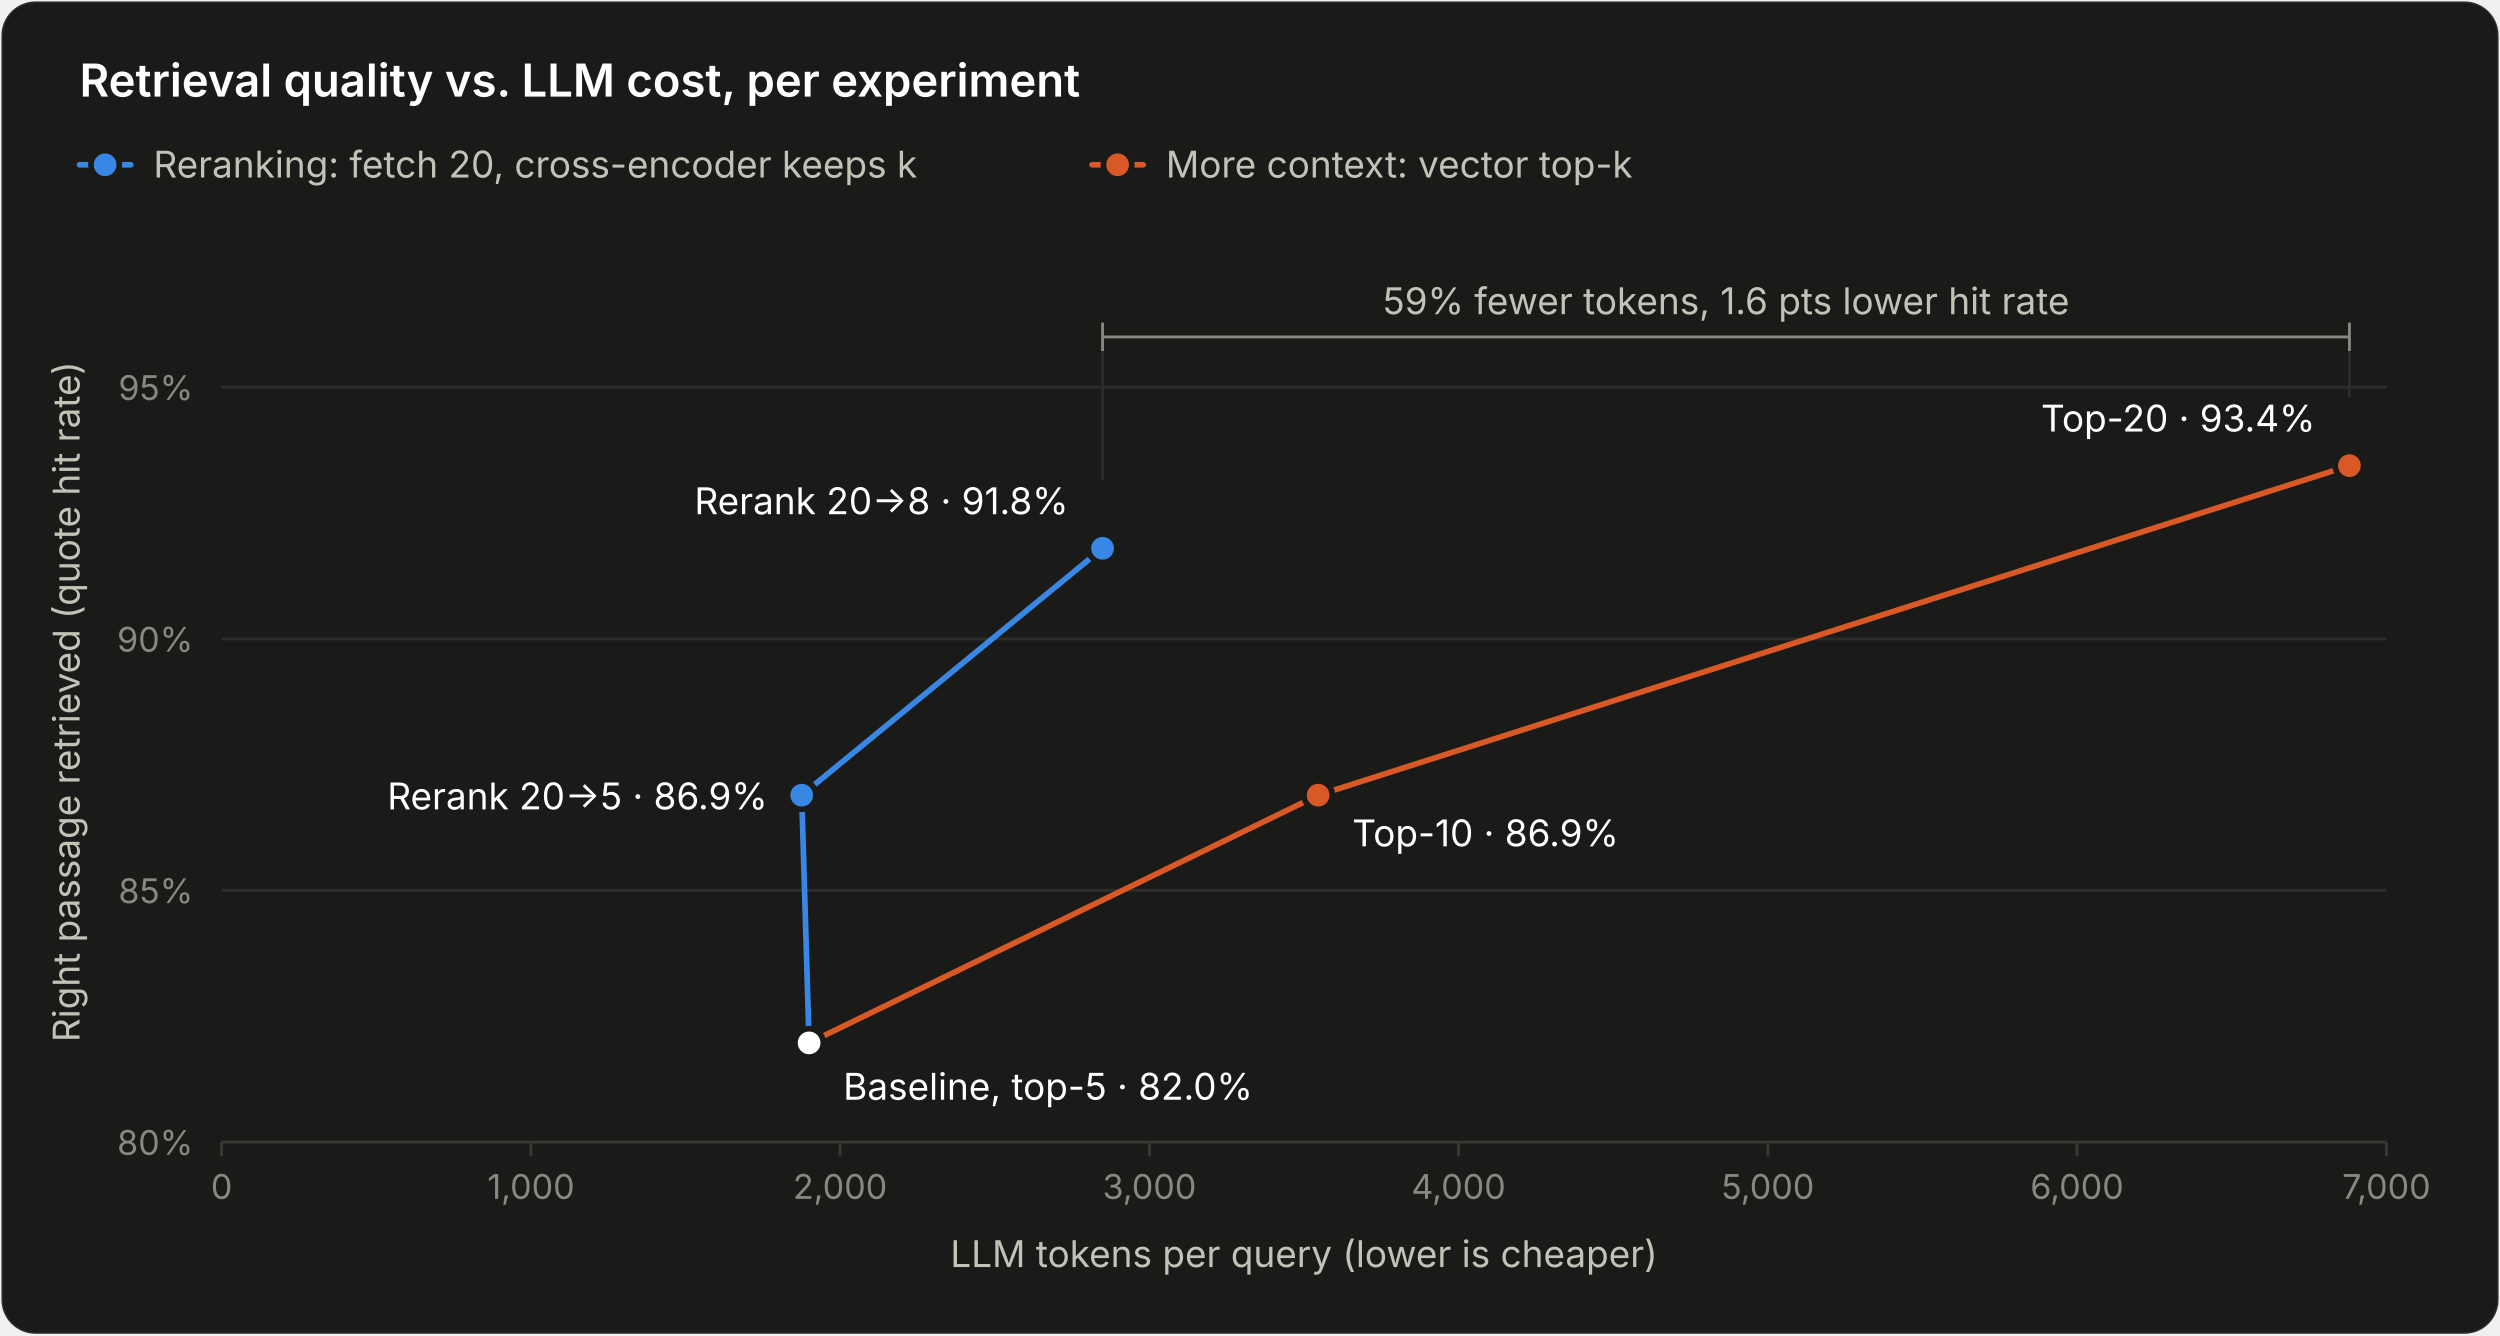
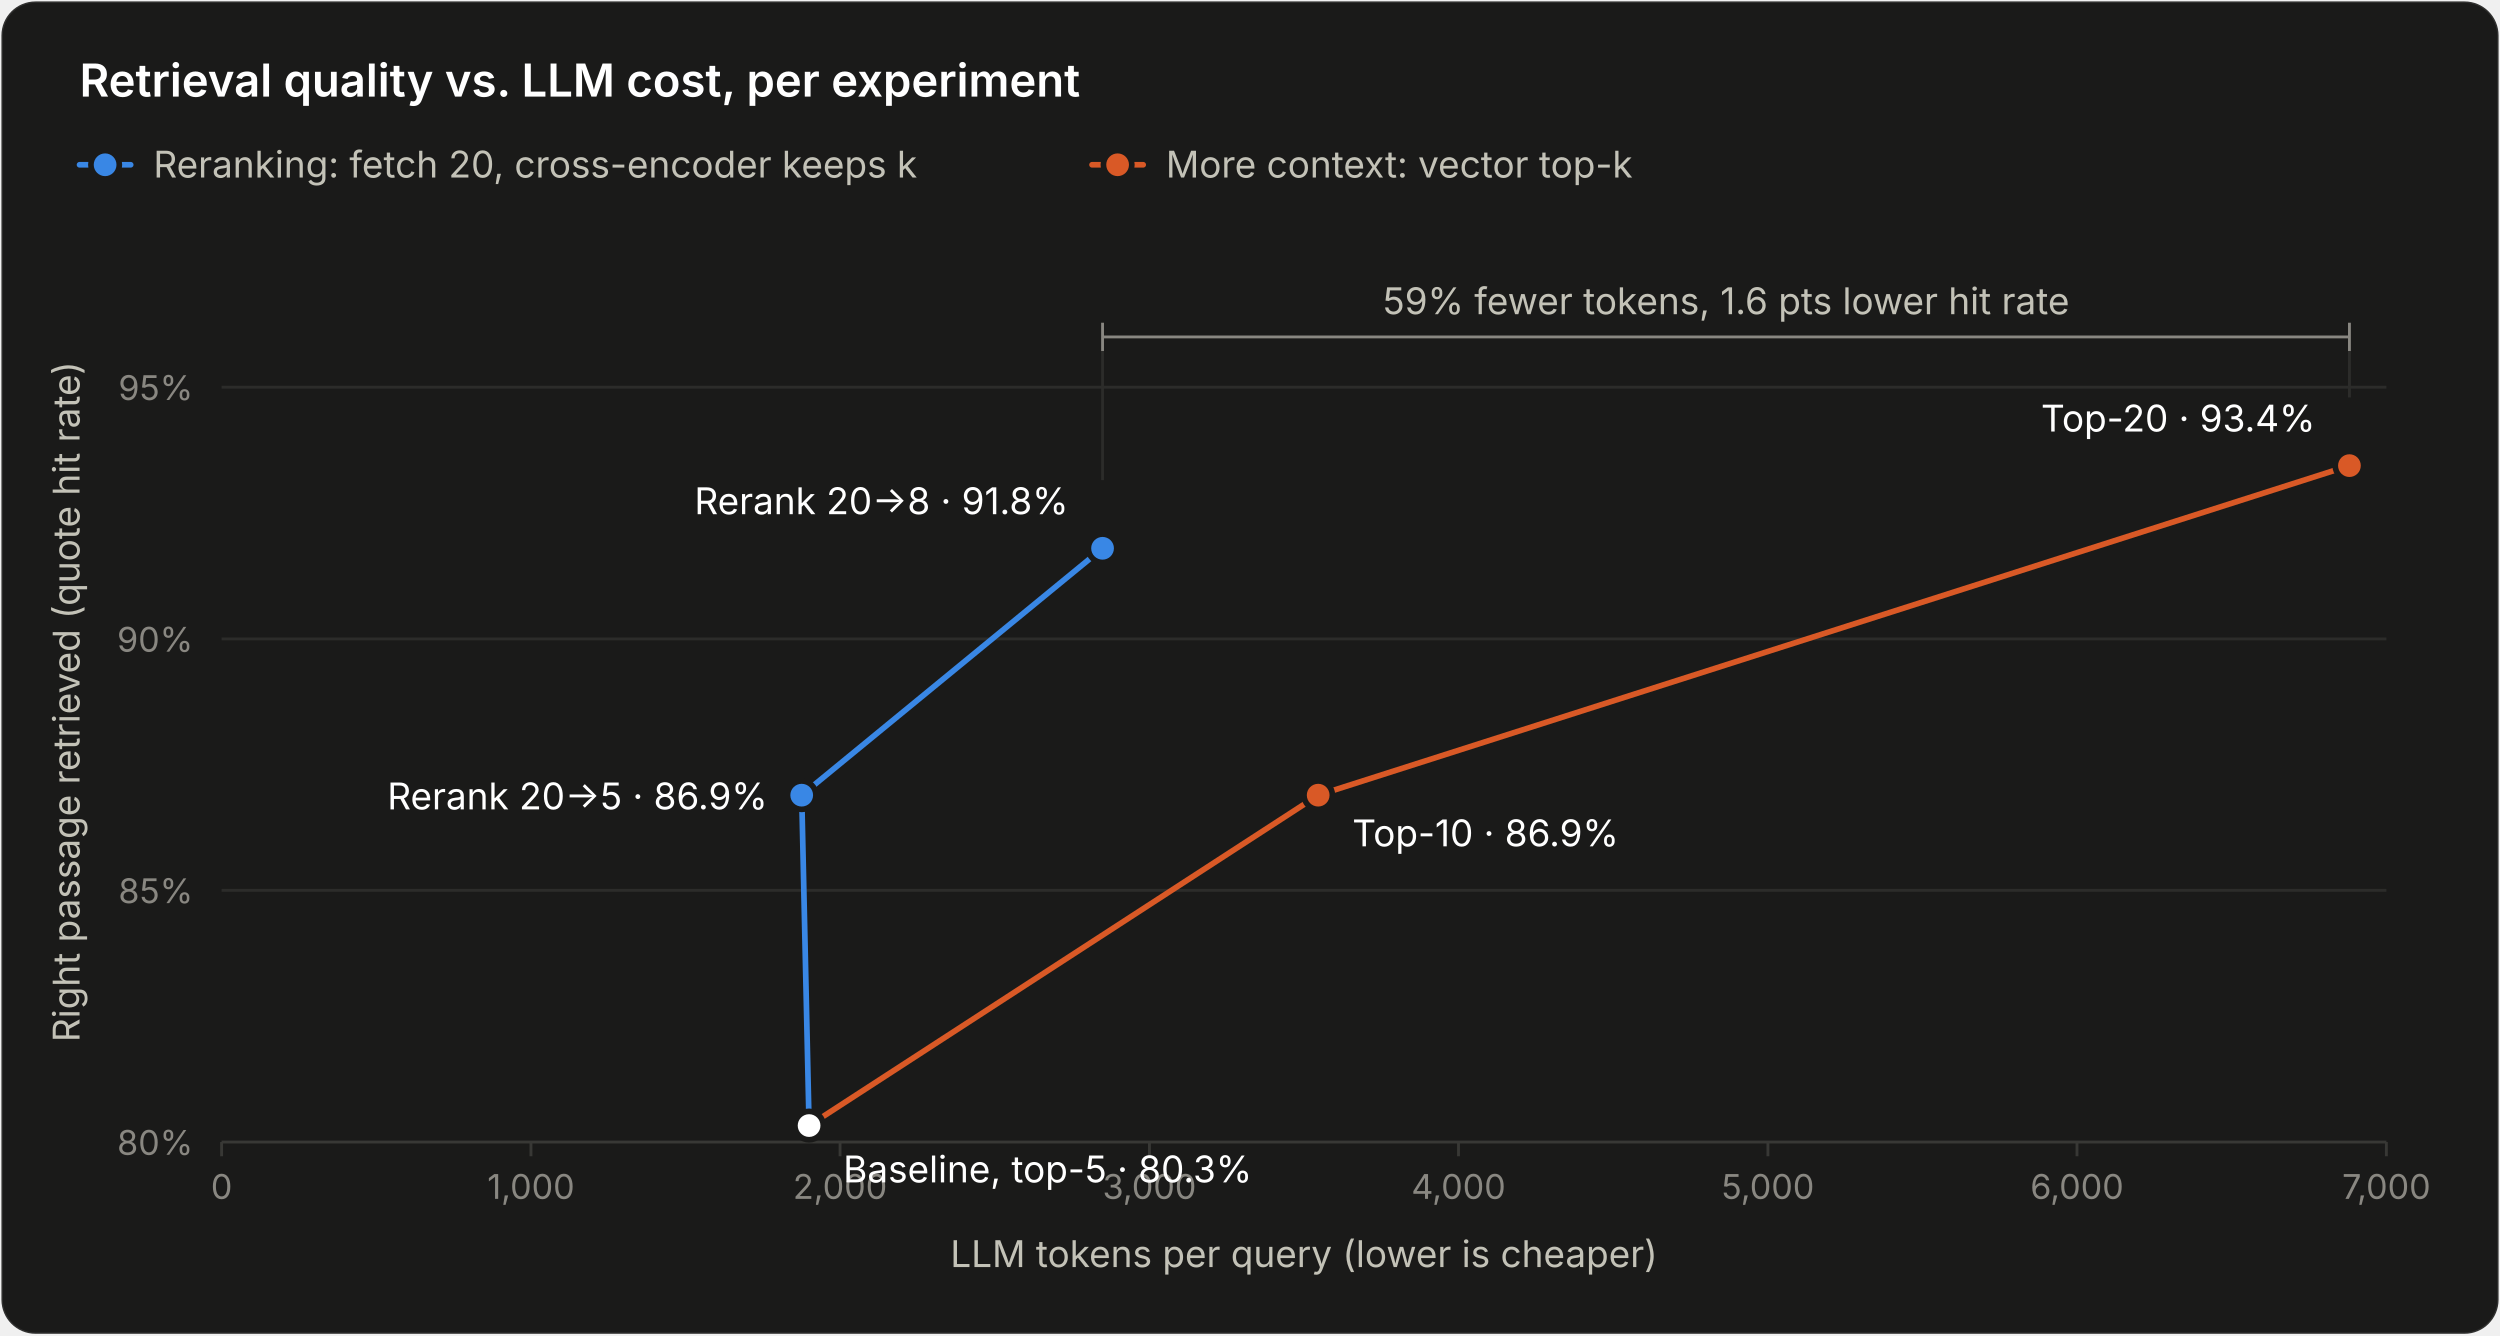
<svg xmlns="http://www.w3.org/2000/svg" viewBox="0 0 880 470" width="880" height="470" font-family="system-ui, -apple-system, 'Segoe UI', sans-serif" role="img" aria-label="Quote hit rate against LLM tokens per query for each experiment">
  <rect x="0.5" y="0.5" width="879" height="469" rx="12" fill="#1a1a19" stroke="rgba(255,255,255,0.10)" />
  <text x="28.0" y="34.0" fill="#ffffff" font-size="16" font-weight="600" text-anchor="start">Retrieval quality vs. LLM cost, per experiment</text>
  <line x1="28" y1="58" x2="46" y2="58" stroke="#3987e5" stroke-width="2" stroke-linecap="round" />
  <circle cx="37.0" cy="58.0" r="5" fill="#3987e5" stroke="#1a1a19" stroke-width="2" />
  <text x="54.0" y="62.5" fill="#c3c2b7" font-size="13" font-weight="400" text-anchor="start">Reranking: fetch 20, cross-encoder keeps k</text>
  <line x1="384.4" y1="58" x2="402.4" y2="58" stroke="#d95926" stroke-width="2" stroke-linecap="round" />
  <circle cx="393.4" cy="58.0" r="5" fill="#d95926" stroke="#1a1a19" stroke-width="2" />
  <text x="410.4" y="62.5" fill="#c3c2b7" font-size="13" font-weight="400" text-anchor="start">More context: vector top-k</text>
  <line x1="78" y1="402.0" x2="840" y2="402.0" stroke="#383835" stroke-width="1" />
  <text x="68.0" y="406.5" fill="#898781" font-size="12" font-weight="400" text-anchor="end">80%</text>
  <line x1="78" y1="313.4" x2="840" y2="313.4" stroke="#2c2c2a" stroke-width="1" />
  <text x="68.0" y="317.9" fill="#898781" font-size="12" font-weight="400" text-anchor="end">85%</text>
  <line x1="78" y1="224.9" x2="840" y2="224.9" stroke="#2c2c2a" stroke-width="1" />
  <text x="68.0" y="229.4" fill="#898781" font-size="12" font-weight="400" text-anchor="end">90%</text>
  <line x1="78" y1="136.3" x2="840" y2="136.3" stroke="#2c2c2a" stroke-width="1" />
  <text x="68.0" y="140.8" fill="#898781" font-size="12" font-weight="400" text-anchor="end">95%</text>
  <line x1="78.0" y1="402" x2="78.0" y2="407" stroke="#383835" stroke-width="1" />
  <text x="78.0" y="422.0" fill="#898781" font-size="12" font-weight="400" text-anchor="middle">0</text>
  <line x1="186.9" y1="402" x2="186.9" y2="407" stroke="#383835" stroke-width="1" />
  <text x="186.9" y="422.0" fill="#898781" font-size="12" font-weight="400" text-anchor="middle">1,000</text>
  <line x1="295.7" y1="402" x2="295.7" y2="407" stroke="#383835" stroke-width="1" />
  <text x="295.7" y="422.0" fill="#898781" font-size="12" font-weight="400" text-anchor="middle">2,000</text>
  <line x1="404.6" y1="402" x2="404.6" y2="407" stroke="#383835" stroke-width="1" />
  <text x="404.6" y="422.0" fill="#898781" font-size="12" font-weight="400" text-anchor="middle">3,000</text>
  <line x1="513.4" y1="402" x2="513.4" y2="407" stroke="#383835" stroke-width="1" />
  <text x="513.4" y="422.0" fill="#898781" font-size="12" font-weight="400" text-anchor="middle">4,000</text>
  <line x1="622.3" y1="402" x2="622.3" y2="407" stroke="#383835" stroke-width="1" />
  <text x="622.3" y="422.0" fill="#898781" font-size="12" font-weight="400" text-anchor="middle">5,000</text>
  <line x1="731.1" y1="402" x2="731.1" y2="407" stroke="#383835" stroke-width="1" />
  <text x="731.1" y="422.0" fill="#898781" font-size="12" font-weight="400" text-anchor="middle">6,000</text>
  <line x1="840.0" y1="402" x2="840.0" y2="407" stroke="#383835" stroke-width="1" />
  <text x="840.0" y="422.0" fill="#898781" font-size="12" font-weight="400" text-anchor="middle">7,000</text>
  <text x="459.0" y="446.0" fill="#c3c2b7" font-size="13" font-weight="400" text-anchor="middle">LLM tokens per query  (lower is cheaper)</text>
  <text transform="translate(28 247.0) rotate(-90)" fill="#c3c2b7" font-size="13" text-anchor="middle">Right passage retrieved (quote hit rate)</text>
  <line x1="388.1" y1="118.6" x2="827.0" y2="118.6" stroke="#898781" stroke-width="1" />
  <line x1="388.1" y1="113.6" x2="388.1" y2="123.6" stroke="#898781" stroke-width="1" />
  <line x1="827.0" y1="113.6" x2="827.0" y2="123.6" stroke="#898781" stroke-width="1" />
  <line x1="388.1" y1="123.6" x2="388.1" y2="169.0" stroke="#2c2c2a" stroke-width="1" />
  <line x1="827.0" y1="123.6" x2="827.0" y2="139.9" stroke="#2c2c2a" stroke-width="1" />
  <text x="607.6" y="110.6" fill="#c3c2b7" font-size="13" font-weight="400" text-anchor="middle">59% fewer tokens, 1.6 pts lower hit rate</text>
-   <path d="M284.8,367.1 L464.0,279.9 L827.0,163.9" fill="none" stroke="#d95926" stroke-width="2" stroke-linejoin="round" stroke-linecap="round" />
-   <path d="M284.8,367.1 L282.2,279.9 L388.1,193.0" fill="none" stroke="#3987e5" stroke-width="2" stroke-linejoin="round" stroke-linecap="round" />
+   <path d="M284.8,396.2 L464.0,279.9 L827.0,163.9" fill="none" stroke="#d95926" stroke-width="2" stroke-linejoin="round" stroke-linecap="round" />
+   <path d="M284.8,396.2 L282.2,279.9 L388.1,193.0" fill="none" stroke="#3987e5" stroke-width="2" stroke-linejoin="round" stroke-linecap="round" />
  <circle cx="464.0" cy="279.9" r="5" fill="#d95926" stroke="#1a1a19" stroke-width="2" />
  <circle cx="827.0" cy="163.9" r="5" fill="#d95926" stroke="#1a1a19" stroke-width="2" />
  <circle cx="282.2" cy="279.9" r="5" fill="#3987e5" stroke="#1a1a19" stroke-width="2" />
  <circle cx="388.1" cy="193.0" r="5" fill="#3987e5" stroke="#1a1a19" stroke-width="2" />
-   <circle cx="284.8" cy="367.1" r="5" fill="#ffffff" stroke="#1a1a19" stroke-width="2" />
+   <circle cx="284.8" cy="396.2" r="5" fill="#ffffff" stroke="#1a1a19" stroke-width="2" />
  <text x="476.0" y="297.9" fill="#ffffff" font-size="13" font-weight="400" text-anchor="start">Top-10 · 86.9%</text>
  <text x="815.0" y="151.9" fill="#ffffff" font-size="13" font-weight="400" text-anchor="end">Top-20 · 93.4%</text>
  <text x="270.2" y="284.9" fill="#ffffff" font-size="13" font-weight="400" text-anchor="end">Rerank 20→5 · 86.9%</text>
  <text x="376.1" y="181.0" fill="#ffffff" font-size="13" font-weight="400" text-anchor="end">Rerank 20→8 · 91.8%</text>
-   <text x="296.8" y="387.1" fill="#ffffff" font-size="13" font-weight="400" text-anchor="start">Baseline, top-5 · 82.0%</text>
+   <text x="296.8" y="416.2" fill="#ffffff" font-size="13" font-weight="400" text-anchor="start">Baseline, top-5 · 80.3%</text>
</svg>
